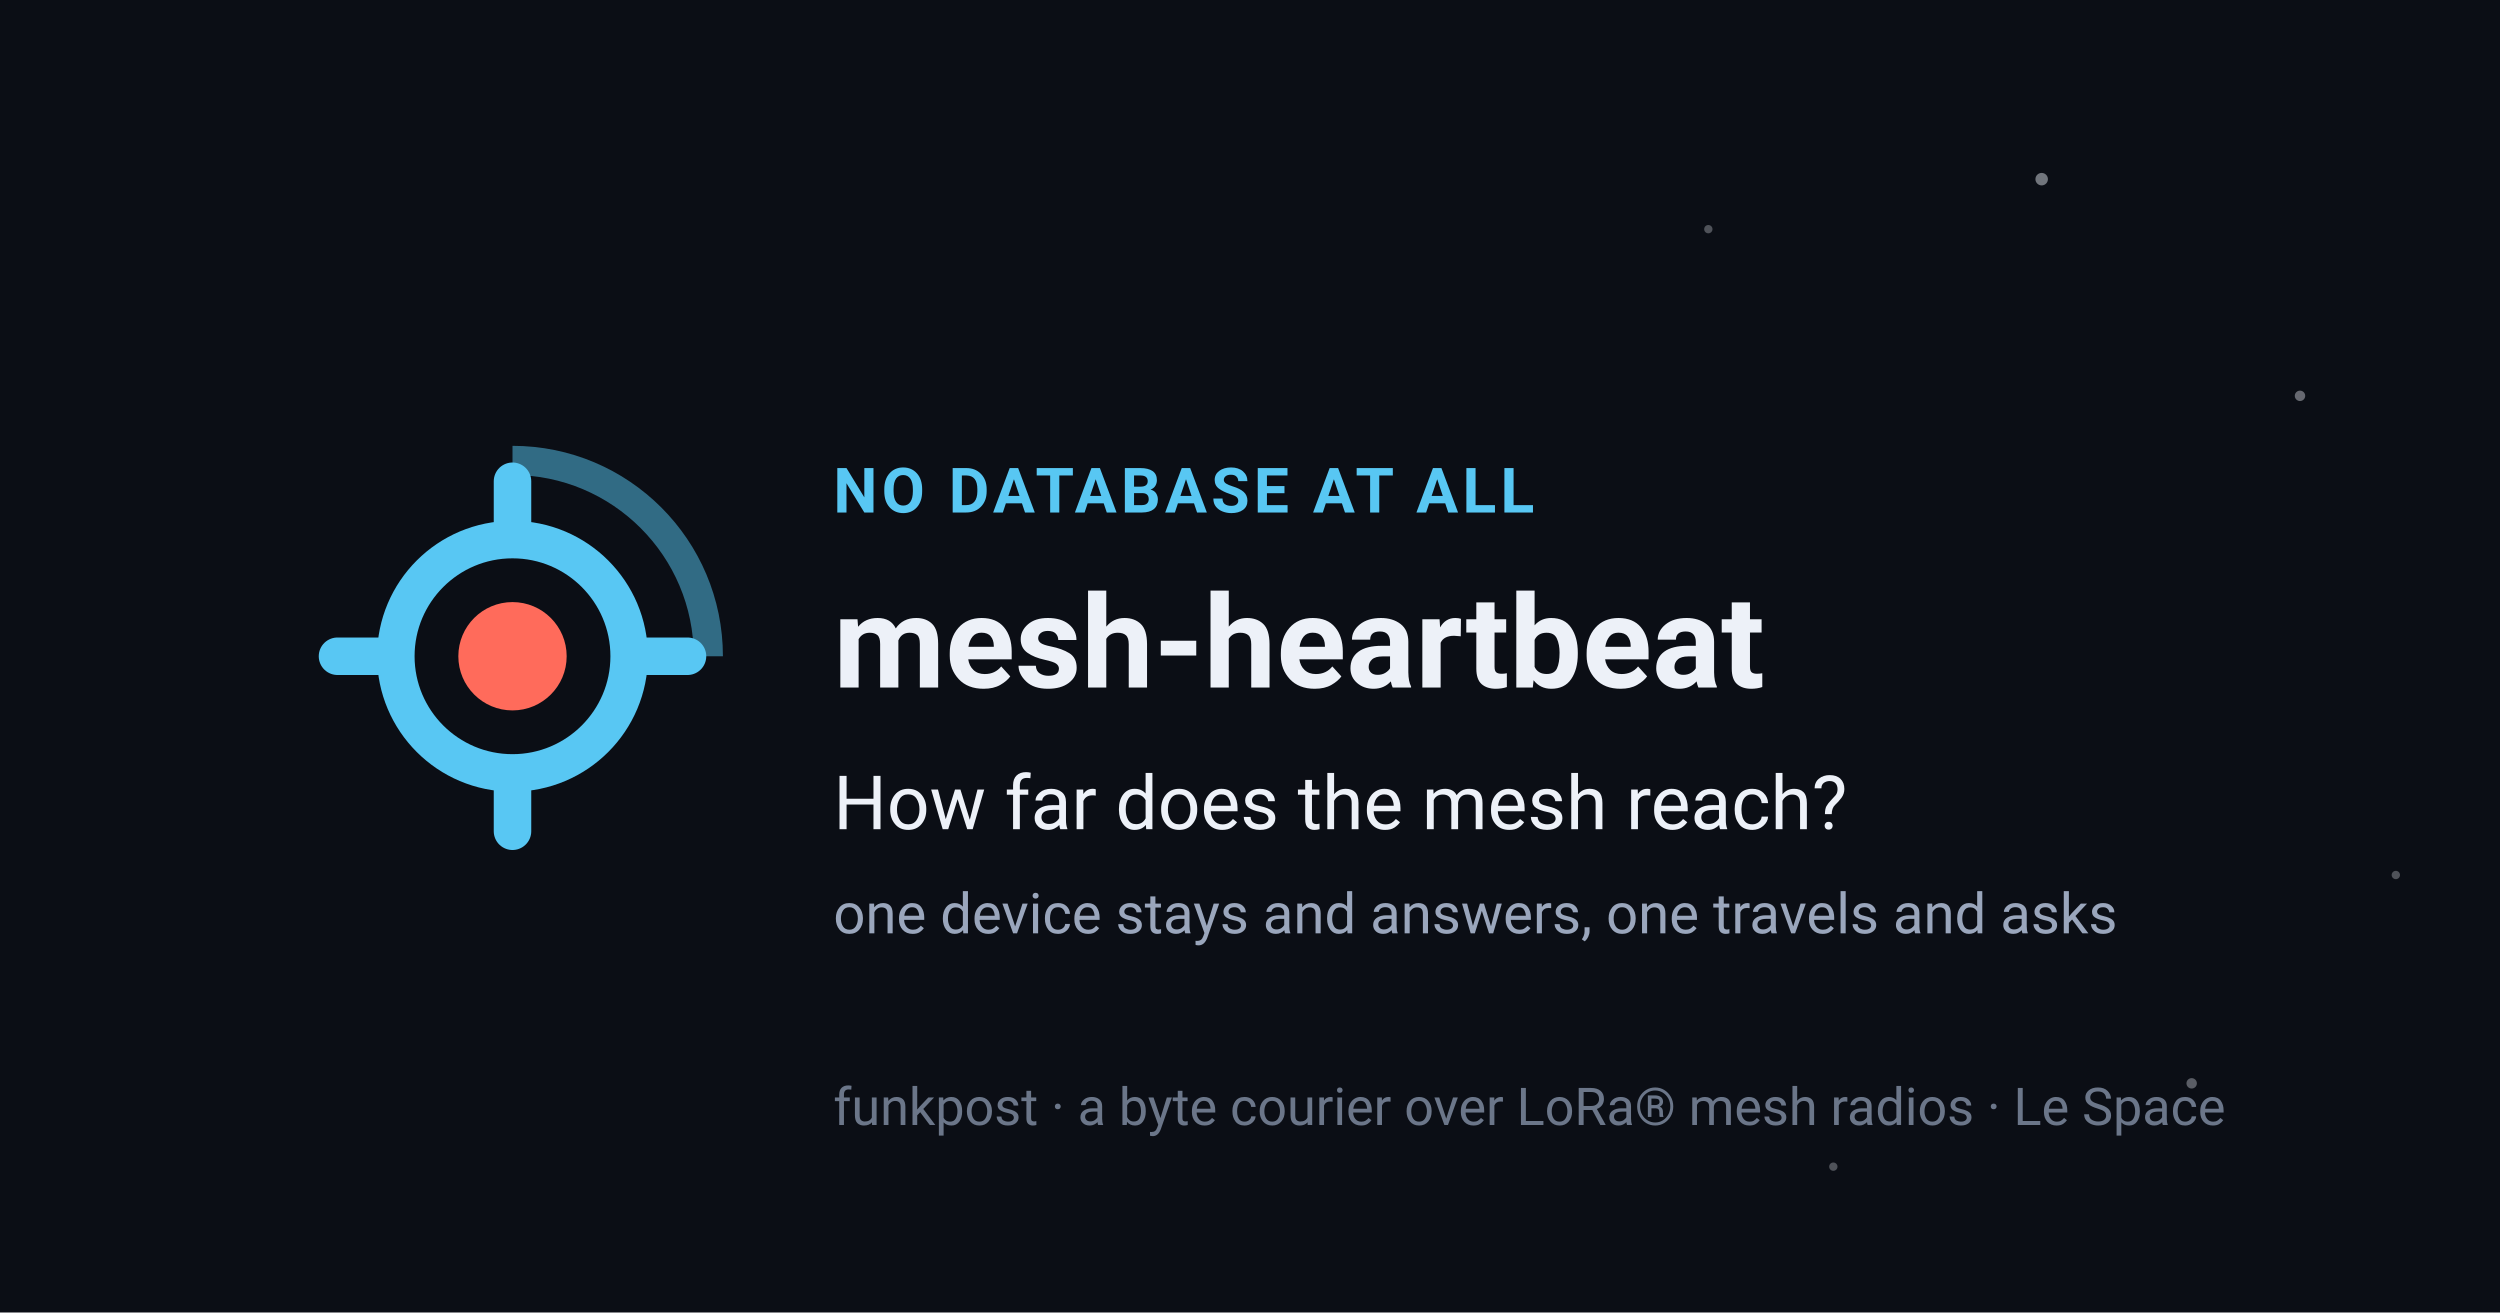
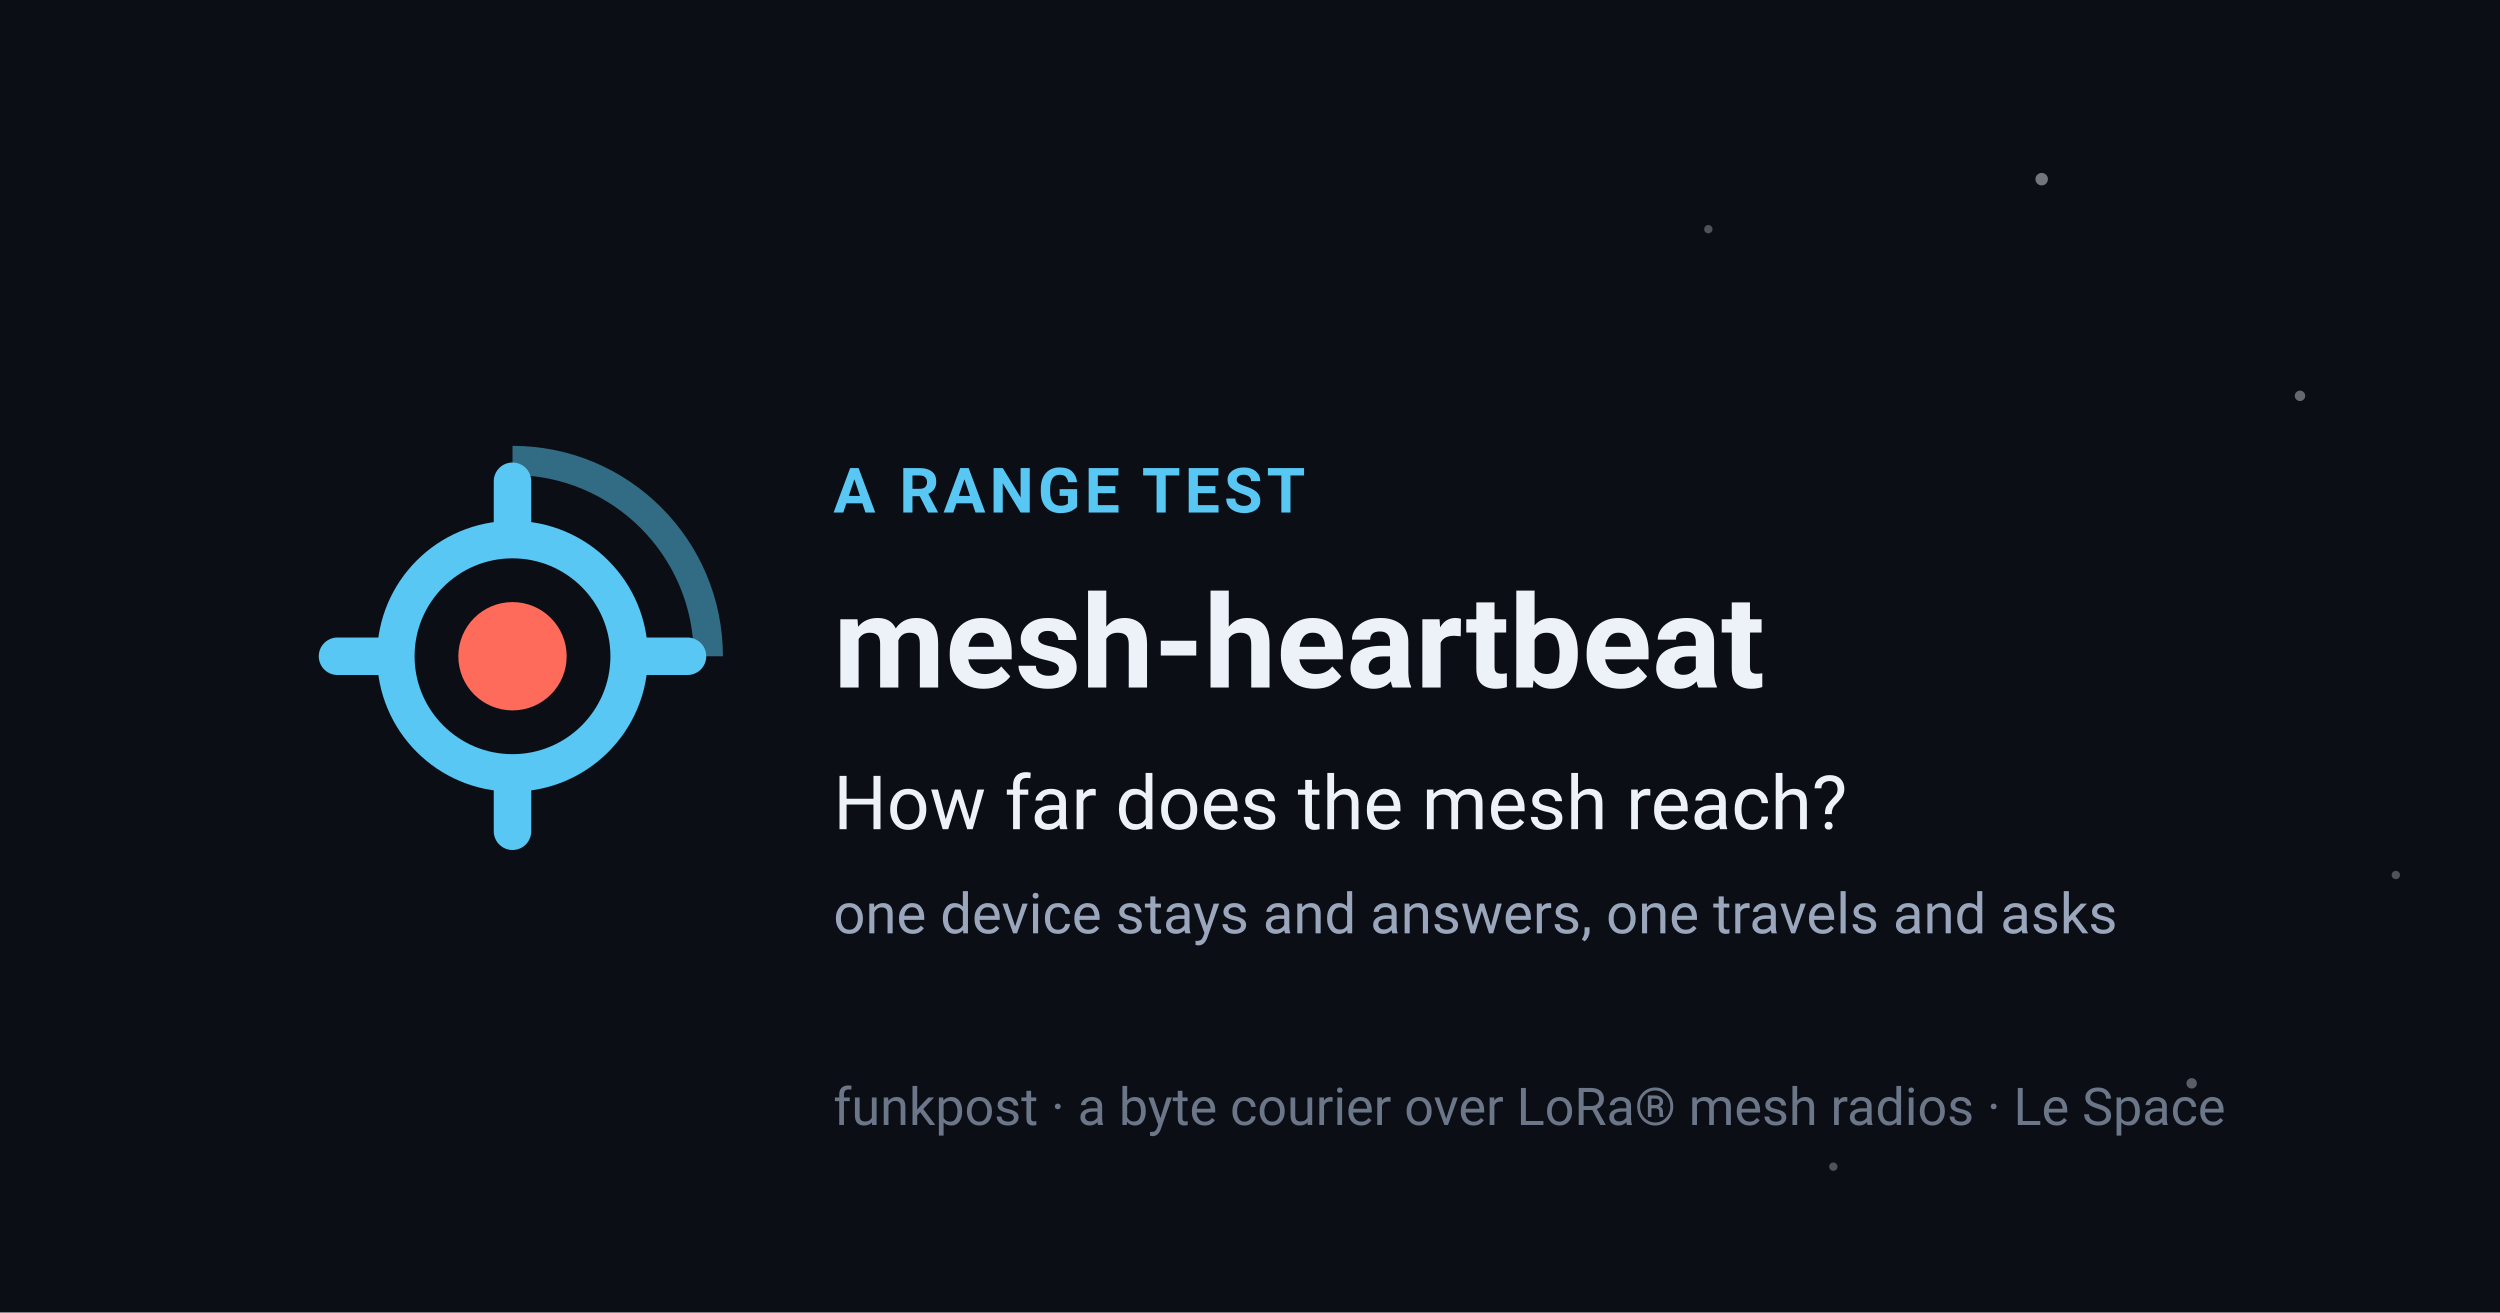
<svg xmlns="http://www.w3.org/2000/svg" viewBox="0 0 1200 630" width="1200" height="630">
  <rect width="1200" height="630" fill="#0B0E15" />
  <circle cx="980" cy="86" r="3" fill="#EDF1F8" opacity="0.45" />
  <circle cx="1104" cy="190" r="2.5" fill="#EDF1F8" opacity="0.4" />
  <circle cx="1052" cy="520" r="2.5" fill="#EDF1F8" opacity="0.35" />
  <circle cx="880" cy="560" r="2" fill="#EDF1F8" opacity="0.3" />
  <circle cx="1150" cy="420" r="2" fill="#EDF1F8" opacity="0.3" />
  <circle cx="820" cy="110" r="2" fill="#EDF1F8" opacity="0.3" />
  <g transform="translate(96 15)">
    <path d="M 150 206 A 94 94 0 0 1 244 300" fill="none" stroke="#58C7F3" stroke-width="14" opacity="0.5" />
    <circle cx="150" cy="300" r="56" fill="none" stroke="#58C7F3" stroke-width="18" />
    <path d="M 150 216 V 236 M 150 364 V 384 M 66 300 H 86 M 214 300 H 234" stroke="#58C7F3" stroke-width="18" stroke-linecap="round" />
    <circle cx="150" cy="300" r="26" fill="#FF6B5B" />
  </g>
-   <text x="400" y="246" fill="#58C7F3" font-family="ui-sans-serif, system-ui, -apple-system, Segoe UI, Roboto, sans-serif" font-size="30" font-weight="600" letter-spacing="2">NO DATABASE AT ALL</text>
+   <text x="400" y="246" fill="#58C7F3" font-family="ui-sans-serif, system-ui, -apple-system, Segoe UI, Roboto, sans-serif" font-size="30" font-weight="600" letter-spacing="2">A RANGE TEST</text>
  <text x="400" y="330" fill="#EDF1F8" font-family="ui-sans-serif, system-ui, -apple-system, Segoe UI, Roboto, sans-serif" font-size="62" font-weight="700">mesh-heartbeat</text>
  <text x="400" y="398" fill="#EDF1F8" font-family="ui-sans-serif, system-ui, -apple-system, Segoe UI, Roboto, sans-serif" font-size="36">How far does the mesh reach?</text>
  <text x="400" y="448" fill="#9AA6BC" font-family="ui-sans-serif, system-ui, -apple-system, Segoe UI, Roboto, sans-serif" font-size="27">one device stays and answers, one travels and asks</text>
  <text x="400" y="540" fill="#6B7689" font-family="ui-sans-serif, system-ui, -apple-system, Segoe UI, Roboto, sans-serif" font-size="25">funkpost · a byte courier over LoRa® mesh radios · Le Space</text>
</svg>
